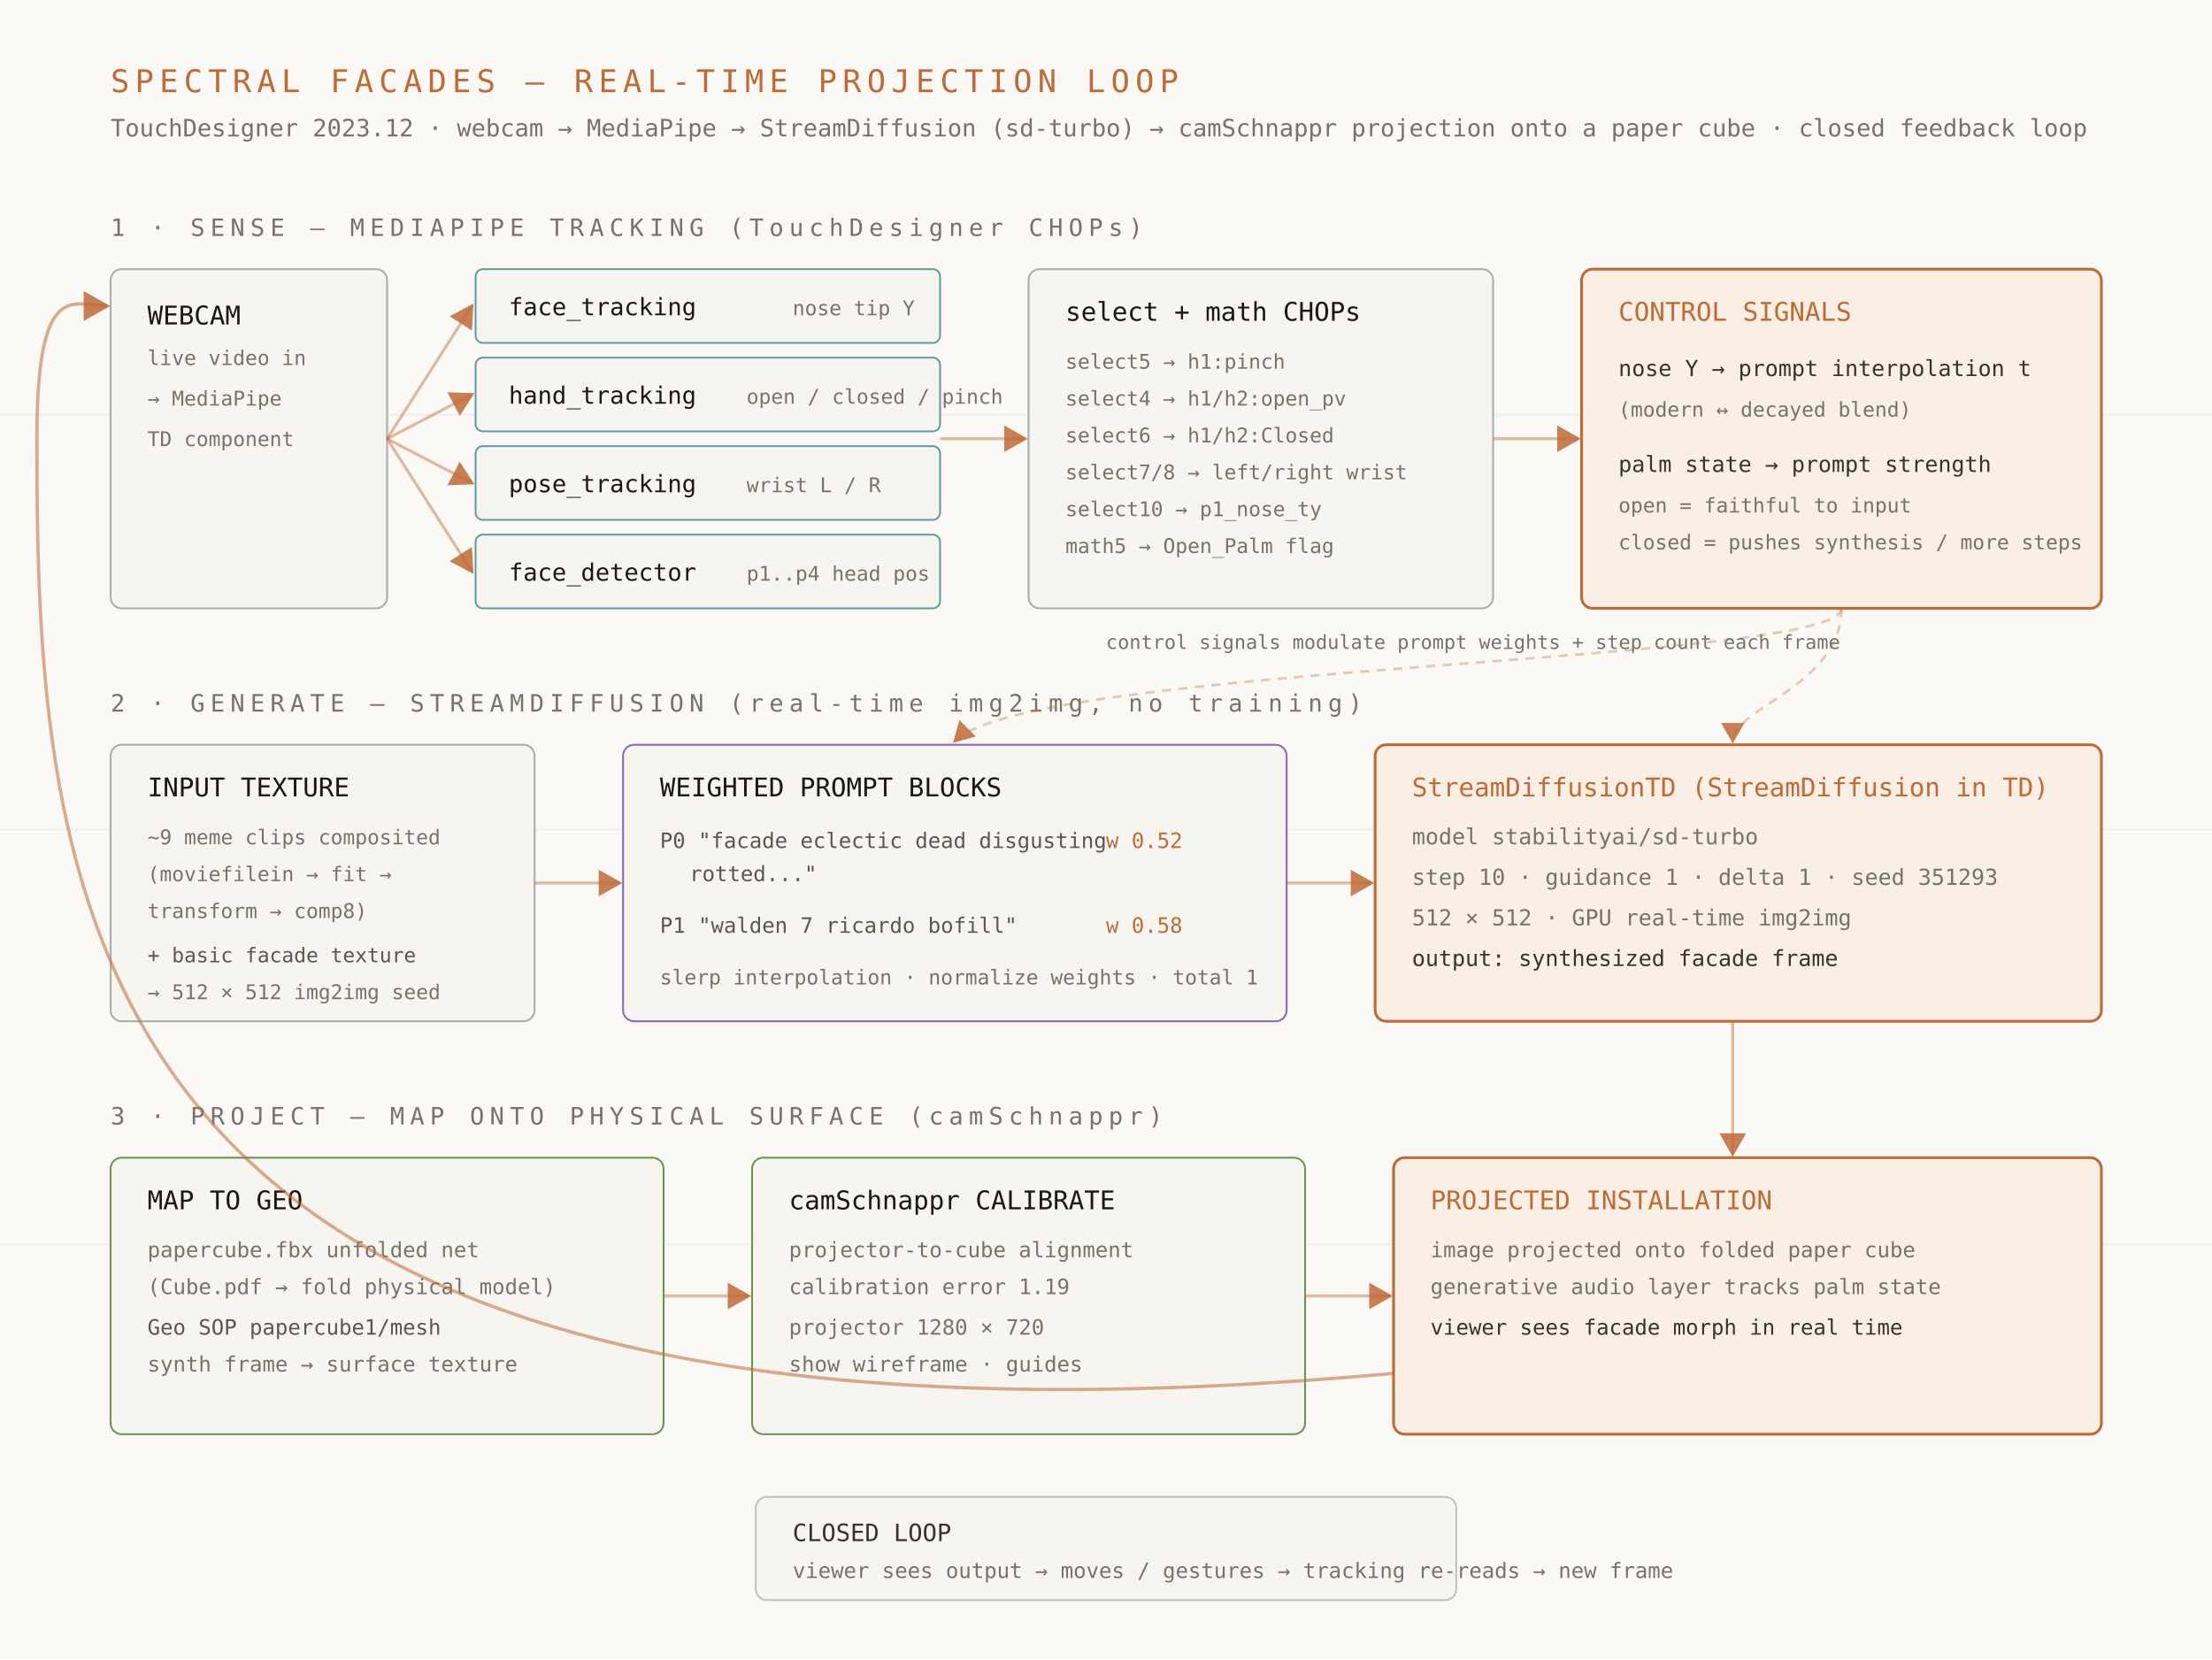
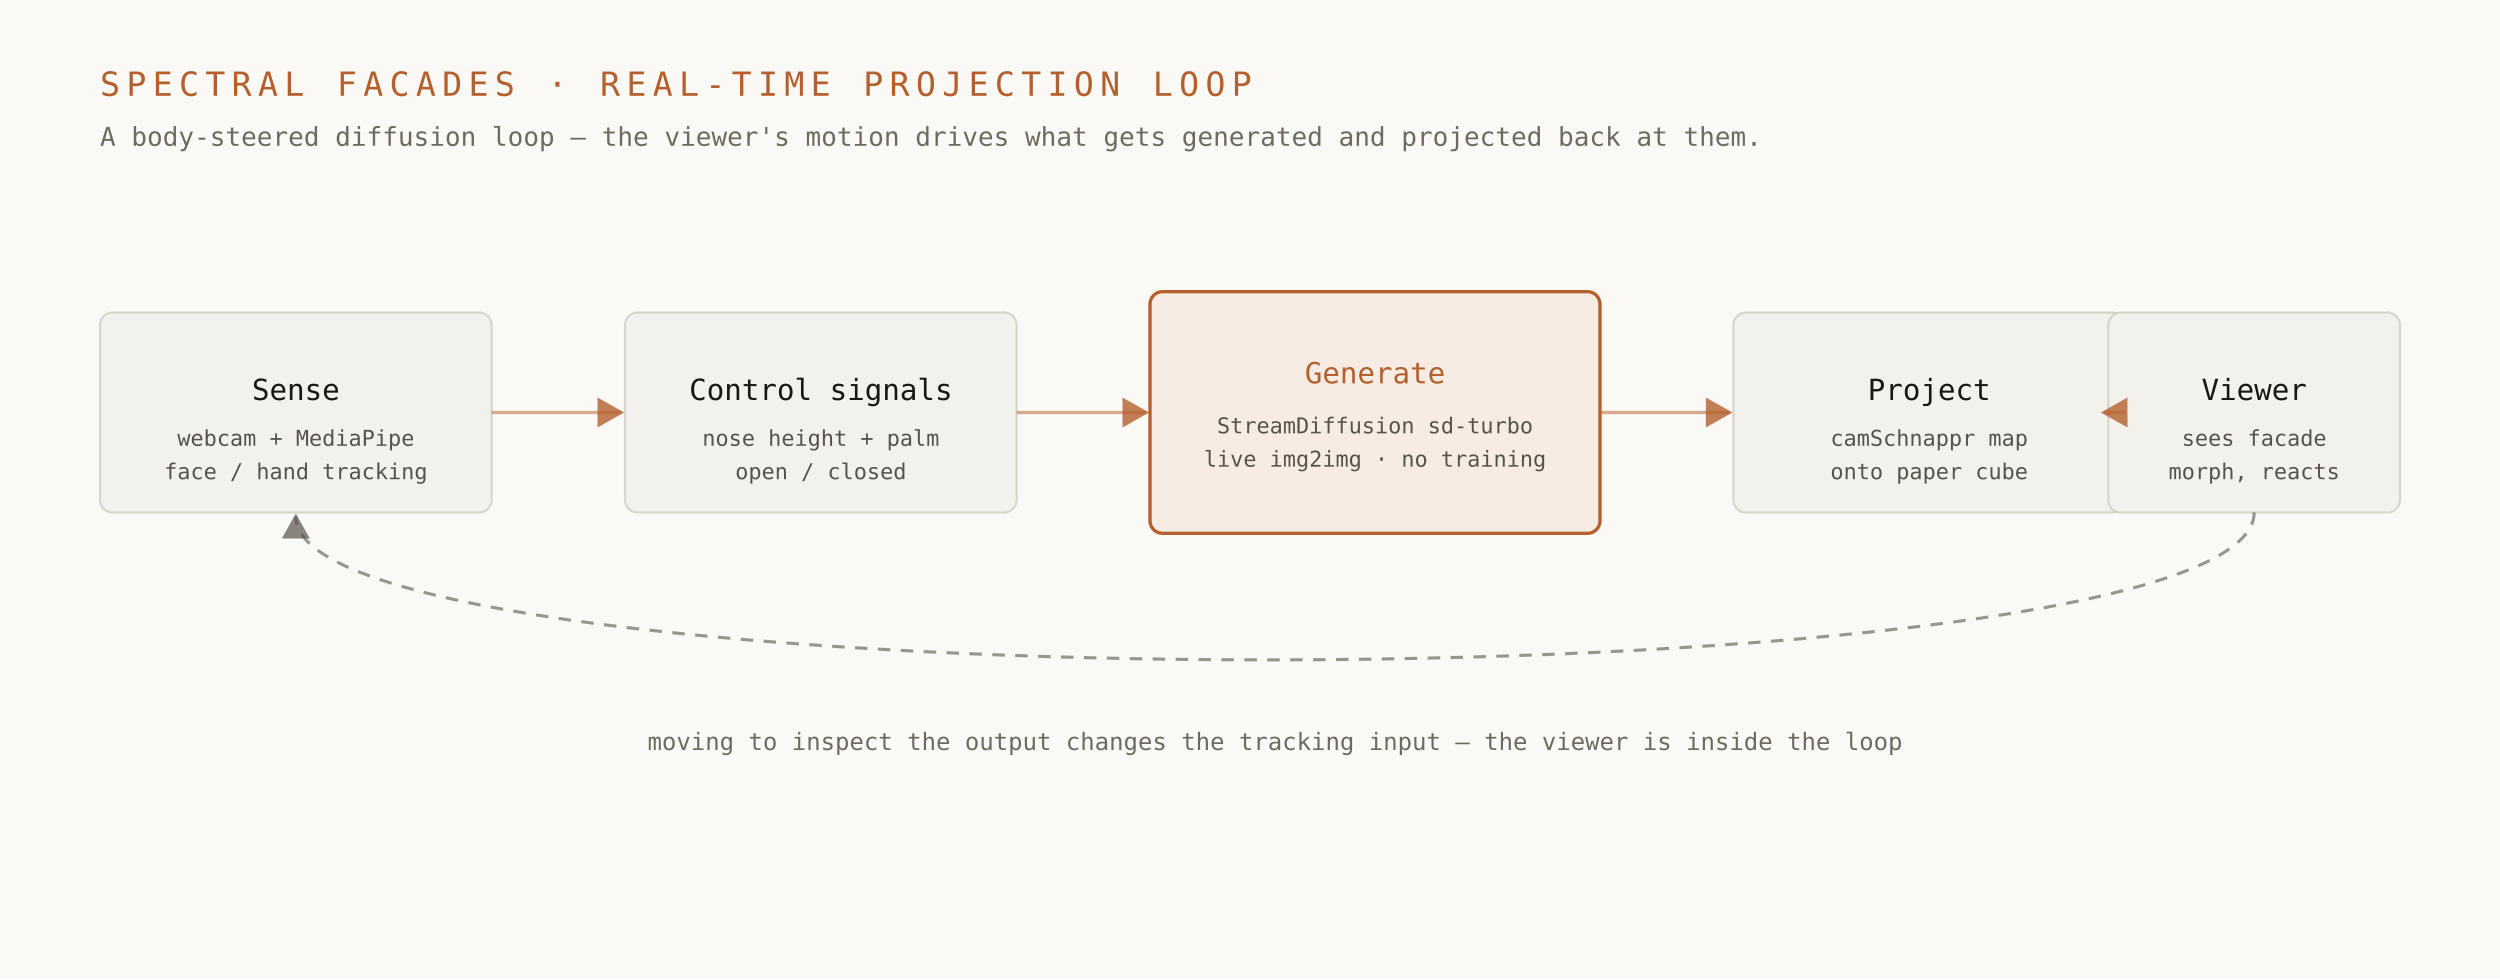
- <svg xmlns="http://www.w3.org/2000/svg" viewBox="0 0 1200 900" width="1200" height="900" font-family="'IBM Plex Mono', ui-monospace, monospace">
+ <svg xmlns="http://www.w3.org/2000/svg" viewBox="0 0 1200 470" width="1200" height="470" font-family="'IBM Plex Mono', ui-monospace, monospace">
  <defs>
    <marker id="sf-a" markerWidth="9" markerHeight="9" refX="7" refY="4.5" orient="auto">
-       <path d="M0,0 L8,4.5 L0,9 Z" fill="#bf6a37" fill-opacity="0.85" />
+       <path d="M0,0 L8,4.5 L0,9 Z" fill="#b45f2c" fill-opacity="0.8" />
+     </marker>
+     <marker id="sf-b" markerWidth="9" markerHeight="9" refX="7" refY="4.5" orient="auto">
+       <path d="M0,0 L8,4.5 L0,9 Z" fill="#57534b" fill-opacity="0.7" />
    </marker>
  </defs>
-   <rect width="1200" height="900" fill="#faf9f5" />
-   <g stroke="#8a8d93" stroke-opacity="0.10" stroke-width="1">
-     <line x1="0" y1="225" x2="1200" y2="225" />
-     <line x1="0" y1="450" x2="1200" y2="450" />
-     <line x1="0" y1="675" x2="1200" y2="675" />
+   <rect width="1200" height="470" fill="#faf9f5" />
+   <text x="48" y="46" fill="#b45f2c" font-size="16" letter-spacing="3">SPECTRAL FACADES · REAL-TIME PROJECTION LOOP</text>
+   <text x="48" y="70" fill="#6f6a60" font-size="12.5">A body-steered diffusion loop — the viewer's motion drives what gets generated and projected back at them.</text>
+   <rect x="48" y="150" width="188" height="96" rx="6" fill="#f2f1ec" stroke="#cbc7ba" stroke-opacity="0.7" />
+   <text x="142" y="192" fill="#1a1714" font-size="14" text-anchor="middle">Sense</text>
+   <text x="142" y="214" fill="#57534b" font-size="10.5" text-anchor="middle">webcam + MediaPipe</text>
+   <text x="142" y="230" fill="#57534b" font-size="10.5" text-anchor="middle">face / hand tracking</text>
+   <rect x="300" y="150" width="188" height="96" rx="6" fill="#f2f1ec" stroke="#cbc7ba" stroke-opacity="0.7" />
+   <text x="394" y="192" fill="#1a1714" font-size="14" text-anchor="middle">Control signals</text>
+   <text x="394" y="214" fill="#57534b" font-size="10.5" text-anchor="middle">nose height + palm</text>
+   <text x="394" y="230" fill="#57534b" font-size="10.5" text-anchor="middle">open / closed</text>
+   <rect x="552" y="140" width="216" height="116" rx="6" fill="#f6ece4" stroke="#b45f2c" stroke-width="1.6" />
+   <text x="660" y="184" fill="#b45f2c" font-size="14" text-anchor="middle">Generate</text>
+   <text x="660" y="208" fill="#57534b" font-size="10.5" text-anchor="middle">StreamDiffusion sd-turbo</text>
+   <text x="660" y="224" fill="#57534b" font-size="10.5" text-anchor="middle">live img2img · no training</text>
+   <rect x="832" y="150" width="188" height="96" rx="6" fill="#f2f1ec" stroke="#cbc7ba" stroke-opacity="0.7" />
+   <text x="926" y="192" fill="#1a1714" font-size="14" text-anchor="middle">Project</text>
+   <text x="926" y="214" fill="#57534b" font-size="10.5" text-anchor="middle">camSchnappr map</text>
+   <text x="926" y="230" fill="#57534b" font-size="10.5" text-anchor="middle">onto paper cube</text>
+   <rect x="1012" y="150" width="140" height="96" rx="6" fill="#f2f1ec" stroke="#cbc7ba" stroke-opacity="0.7" />
+   <text x="1082" y="192" fill="#1a1714" font-size="14" text-anchor="middle">Viewer</text>
+   <text x="1082" y="214" fill="#57534b" font-size="10.5" text-anchor="middle">sees facade</text>
+   <text x="1082" y="230" fill="#57534b" font-size="10.5" text-anchor="middle">morph, reacts</text>
+   <g stroke="#b45f2c" stroke-opacity="0.5" stroke-width="1.6" fill="none">
+     <line x1="236" y1="198" x2="298" y2="198" marker-end="url(#sf-a)" />
+     <line x1="488" y1="198" x2="550" y2="198" marker-end="url(#sf-a)" />
+     <line x1="768" y1="198" x2="830" y2="198" marker-end="url(#sf-a)" />
+     <line x1="1020" y1="198" x2="1010" y2="198" marker-end="url(#sf-a)" />
  </g>
-   <text x="60" y="50" fill="#bf6a37" font-size="17" letter-spacing="3">SPECTRAL FACADES — REAL-TIME PROJECTION LOOP</text>
-   <text x="60" y="74" fill="#77726a" font-size="13">TouchDesigner 2023.12 · webcam → MediaPipe → StreamDiffusion (sd-turbo) → camSchnappr projection onto a paper cube · closed feedback loop</text>
-   <text x="60" y="128" fill="#77726a" font-size="13" letter-spacing="3">1 · SENSE  —  MEDIAPIPE TRACKING (TouchDesigner CHOPs)</text>
-   <rect x="60" y="146" width="150" height="184" rx="6" fill="#f6f5f0" stroke="#8a8d93" stroke-opacity="0.7" />
-   <text x="80" y="176" fill="#1a1714" font-size="14">WEBCAM</text>
-   <text x="80" y="198" fill="#77726a" font-size="11">live video in</text>
-   <text x="80" y="220" fill="#77726a" font-size="11">→ MediaPipe</text>
-   <text x="80" y="242" fill="#77726a" font-size="11">TD component</text>
-   <g font-size="13">
-     <rect x="258" y="146" width="252" height="40" rx="4" fill="#f6f5f0" stroke="#3c868c" stroke-opacity="0.8" />
-     <text x="276" y="171" fill="#1a1714">face_tracking</text>
-     <text x="430" y="171" fill="#77726a" font-size="11">nose tip Y</text>
-     <rect x="258" y="194" width="252" height="40" rx="4" fill="#f6f5f0" stroke="#3c868c" stroke-opacity="0.8" />
-     <text x="276" y="219" fill="#1a1714">hand_tracking</text>
-     <text x="405" y="219" fill="#77726a" font-size="11">open / closed / pinch</text>
-     <rect x="258" y="242" width="252" height="40" rx="4" fill="#f6f5f0" stroke="#3c868c" stroke-opacity="0.8" />
-     <text x="276" y="267" fill="#1a1714">pose_tracking</text>
-     <text x="405" y="267" fill="#77726a" font-size="11">wrist L / R</text>
-     <rect x="258" y="290" width="252" height="40" rx="4" fill="#f6f5f0" stroke="#3c868c" stroke-opacity="0.8" />
-     <text x="276" y="315" fill="#1a1714">face_detector</text>
-     <text x="405" y="315" fill="#77726a" font-size="11">p1..p4 head pos</text>
-   </g>
-   <rect x="558" y="146" width="252" height="184" rx="6" fill="#f6f5f0" stroke="#8a8d93" stroke-opacity="0.7" />
-   <text x="578" y="174" fill="#1a1714" font-size="14">select + math CHOPs</text>
-   <g font-size="11" fill="#77726a">
-     <text x="578" y="200">select5  → h1:pinch</text>
-     <text x="578" y="220">select4  → h1/h2:open_pv</text>
-     <text x="578" y="240">select6  → h1/h2:Closed</text>
-     <text x="578" y="260">select7/8 → left/right wrist</text>
-     <text x="578" y="280">select10 → p1_nose_ty</text>
-     <text x="578" y="300">math5 → Open_Palm flag</text>
-   </g>
-   <rect x="858" y="146" width="282" height="184" rx="6" fill="#f9efe4" stroke="#bf6a37" stroke-width="1.5" />
-   <text x="878" y="174" fill="#bf6a37" font-size="14">CONTROL SIGNALS</text>
-   <g font-size="12" fill="#38332e">
-     <text x="878" y="204">nose Y  →  prompt interpolation t</text>
-   </g>
-   <g font-size="11" fill="#77726a">
-     <text x="878" y="226">(modern ↔ decayed blend)</text>
-     <text x="878" y="256" fill="#38332e" font-size="12">palm state  →  prompt strength</text>
-     <text x="878" y="278">open = faithful to input</text>
-     <text x="878" y="298">closed = pushes synthesis / more steps</text>
-   </g>
-   <g stroke="#bf6a37" stroke-opacity="0.45" stroke-width="1.6" fill="none">
-     <line x1="210" y1="238" x2="256" y2="166" marker-end="url(#sf-a)" />
-     <line x1="210" y1="238" x2="256" y2="214" marker-end="url(#sf-a)" />
-     <line x1="210" y1="238" x2="256" y2="262" marker-end="url(#sf-a)" />
-     <line x1="210" y1="238" x2="256" y2="310" marker-end="url(#sf-a)" />
-     <line x1="510" y1="238" x2="556" y2="238" marker-end="url(#sf-a)" />
-     <line x1="810" y1="238" x2="856" y2="238" marker-end="url(#sf-a)" />
-   </g>
-   <text x="60" y="386" fill="#77726a" font-size="13" letter-spacing="3">2 · GENERATE  —  STREAMDIFFUSION (real-time img2img, no training)</text>
-   <rect x="60" y="404" width="230" height="150" rx="6" fill="#f6f5f0" stroke="#8a8d93" stroke-opacity="0.7" />
-   <text x="80" y="432" fill="#1a1714" font-size="14">INPUT TEXTURE</text>
-   <g font-size="11" fill="#77726a">
-     <text x="80" y="458">~9 meme clips composited</text>
-     <text x="80" y="478">(moviefilein → fit →</text>
-     <text x="80" y="498">transform → comp8)</text>
-     <text x="80" y="522" fill="#5b564f">+ basic facade texture</text>
-     <text x="80" y="542">→ 512 × 512 img2img seed</text>
-   </g>
-   <rect x="338" y="404" width="360" height="150" rx="6" fill="#f6f5f0" stroke="#7a4fb0" stroke-opacity="0.85" />
-   <text x="358" y="432" fill="#1a1714" font-size="14">WEIGHTED PROMPT BLOCKS</text>
-   <g font-size="11.5">
-     <text x="358" y="460" fill="#5b564f">P0  "facade eclectic dead disgusting</text>
-     <text x="374" y="478" fill="#5b564f">rotted..."</text>
-     <text x="600" y="460" fill="#bf6a37">w 0.52</text>
-     <text x="358" y="506" fill="#5b564f">P1  "walden 7 ricardo bofill"</text>
-     <text x="600" y="506" fill="#bf6a37">w 0.58</text>
-   </g>
-   <text x="358" y="534" fill="#77726a" font-size="11">slerp interpolation · normalize weights · total 1</text>
-   <rect x="746" y="404" width="394" height="150" rx="6" fill="#f9efe4" stroke="#bf6a37" stroke-width="1.5" />
-   <text x="766" y="432" fill="#bf6a37" font-size="14">StreamDiffusionTD  (StreamDiffusion in TD)</text>
-   <g font-size="12" fill="#77726a">
-     <text x="766" y="458">model  stabilityai/sd-turbo</text>
-     <text x="766" y="480">step 10 · guidance 1 · delta 1 · seed 351293</text>
-     <text x="766" y="502">512 × 512 · GPU real-time img2img</text>
-     <text x="766" y="524" fill="#38332e">output: synthesized facade frame</text>
-   </g>
-   <g stroke="#bf6a37" stroke-opacity="0.45" stroke-width="1.6" fill="none">
-     <line x1="290" y1="479" x2="336" y2="479" marker-end="url(#sf-a)" />
-     <line x1="698" y1="479" x2="744" y2="479" marker-end="url(#sf-a)" />
-   </g>
-   <g stroke="#bf6a37" stroke-opacity="0.35" stroke-width="1.4" fill="none" stroke-dasharray="5 4">
-     <path d="M999 330 C 999 360, 560 360, 518 402" marker-end="url(#sf-a)" />
-     <path d="M999 330 C 999 372, 940 384, 940 402" marker-end="url(#sf-a)" />
-   </g>
-   <text x="600" y="352" fill="#77726a" font-size="10.5">control signals modulate prompt weights + step count each frame</text>
-   <text x="60" y="610" fill="#77726a" font-size="13" letter-spacing="3">3 · PROJECT  —  MAP ONTO PHYSICAL SURFACE (camSchnappr)</text>
-   <rect x="60" y="628" width="300" height="150" rx="6" fill="#f6f5f0" stroke="#5a8038" stroke-opacity="0.85" />
-   <text x="80" y="656" fill="#1a1714" font-size="14">MAP TO GEO</text>
-   <g font-size="11.5" fill="#77726a">
-     <text x="80" y="682">papercube.fbx unfolded net</text>
-     <text x="80" y="702">(Cube.pdf → fold physical model)</text>
-     <text x="80" y="724" fill="#5b564f">Geo SOP  papercube1/mesh</text>
-     <text x="80" y="744">synth frame → surface texture</text>
-   </g>
-   <rect x="408" y="628" width="300" height="150" rx="6" fill="#f6f5f0" stroke="#5a8038" stroke-opacity="0.85" />
-   <text x="428" y="656" fill="#1a1714" font-size="14">camSchnappr CALIBRATE</text>
-   <g font-size="11.5" fill="#77726a">
-     <text x="428" y="682">projector-to-cube alignment</text>
-     <text x="428" y="702">calibration error 1.19</text>
-     <text x="428" y="724">projector 1280 × 720</text>
-     <text x="428" y="744">show wireframe · guides</text>
-   </g>
-   <rect x="756" y="628" width="384" height="150" rx="6" fill="#f9efe4" stroke="#bf6a37" stroke-width="1.5" />
-   <text x="776" y="656" fill="#bf6a37" font-size="14">PROJECTED INSTALLATION</text>
-   <g font-size="11.5" fill="#77726a">
-     <text x="776" y="682">image projected onto folded paper cube</text>
-     <text x="776" y="702">generative audio layer tracks palm state</text>
-     <text x="776" y="724" fill="#38332e">viewer sees facade morph in real time</text>
-   </g>
-   <g stroke="#bf6a37" stroke-opacity="0.45" stroke-width="1.6" fill="none">
-     <line x1="360" y1="703" x2="406" y2="703" marker-end="url(#sf-a)" />
-     <line x1="708" y1="703" x2="754" y2="703" marker-end="url(#sf-a)" />
-     <line x1="940" y1="554" x2="940" y2="626" marker-end="url(#sf-a)" />
-   </g>
-   <g stroke="#bf6a37" stroke-opacity="0.55" stroke-width="1.8" fill="none">
-     <path d="M756 745 C 40 810, 20 500, 20 238 C 20 150, 40 166, 58 166" marker-end="url(#sf-a)" />
-   </g>
-   <rect x="410" y="812" width="380" height="56" rx="6" fill="#f6f5f0" stroke="#8a8d93" stroke-opacity="0.5" />
-   <text x="430" y="836" fill="#38332e" font-size="13">CLOSED LOOP</text>
-   <text x="430" y="856" fill="#77726a" font-size="11.5">viewer sees output → moves / gestures → tracking re-reads → new frame</text>
+   <path d="M1082 246 C 1082 340, 142 340, 142 248" fill="none" stroke="#57534b" stroke-opacity="0.6" stroke-width="1.5" stroke-dasharray="6 5" marker-end="url(#sf-b)" />
+   <text x="612" y="360" fill="#6f6a60" font-size="11.5" text-anchor="middle">moving to inspect the output changes the tracking input — the viewer is inside the loop</text>
</svg>
